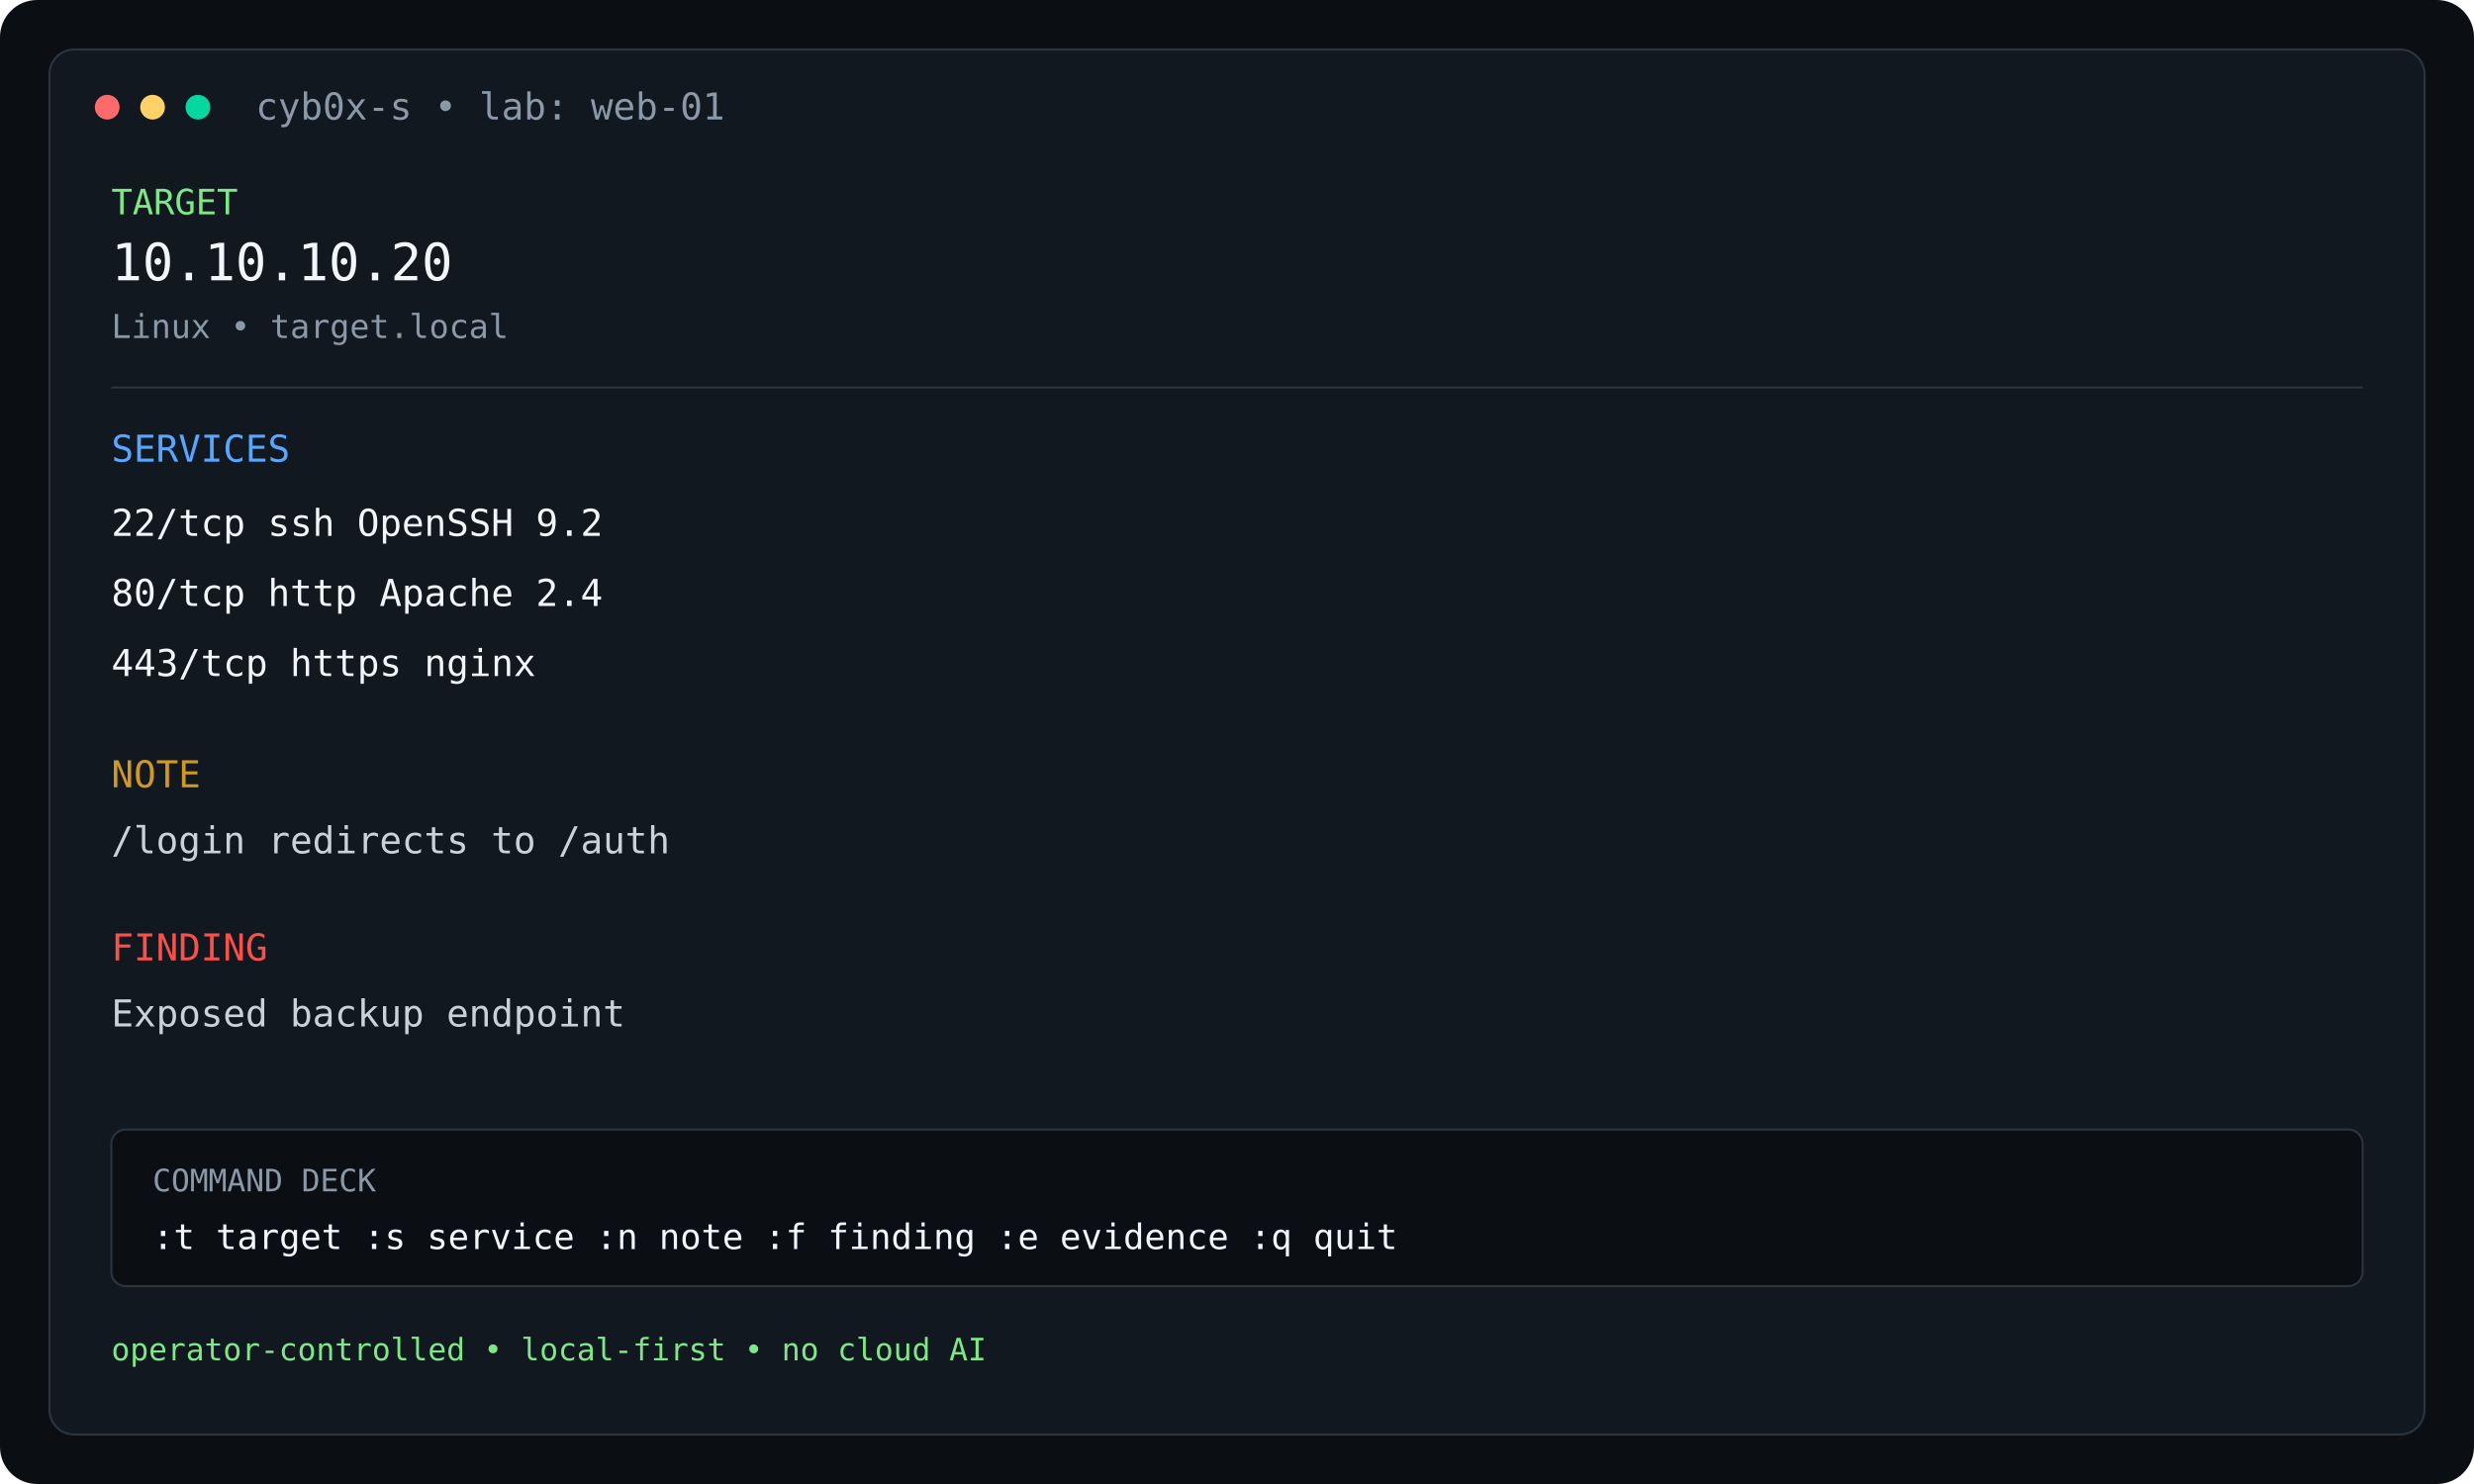
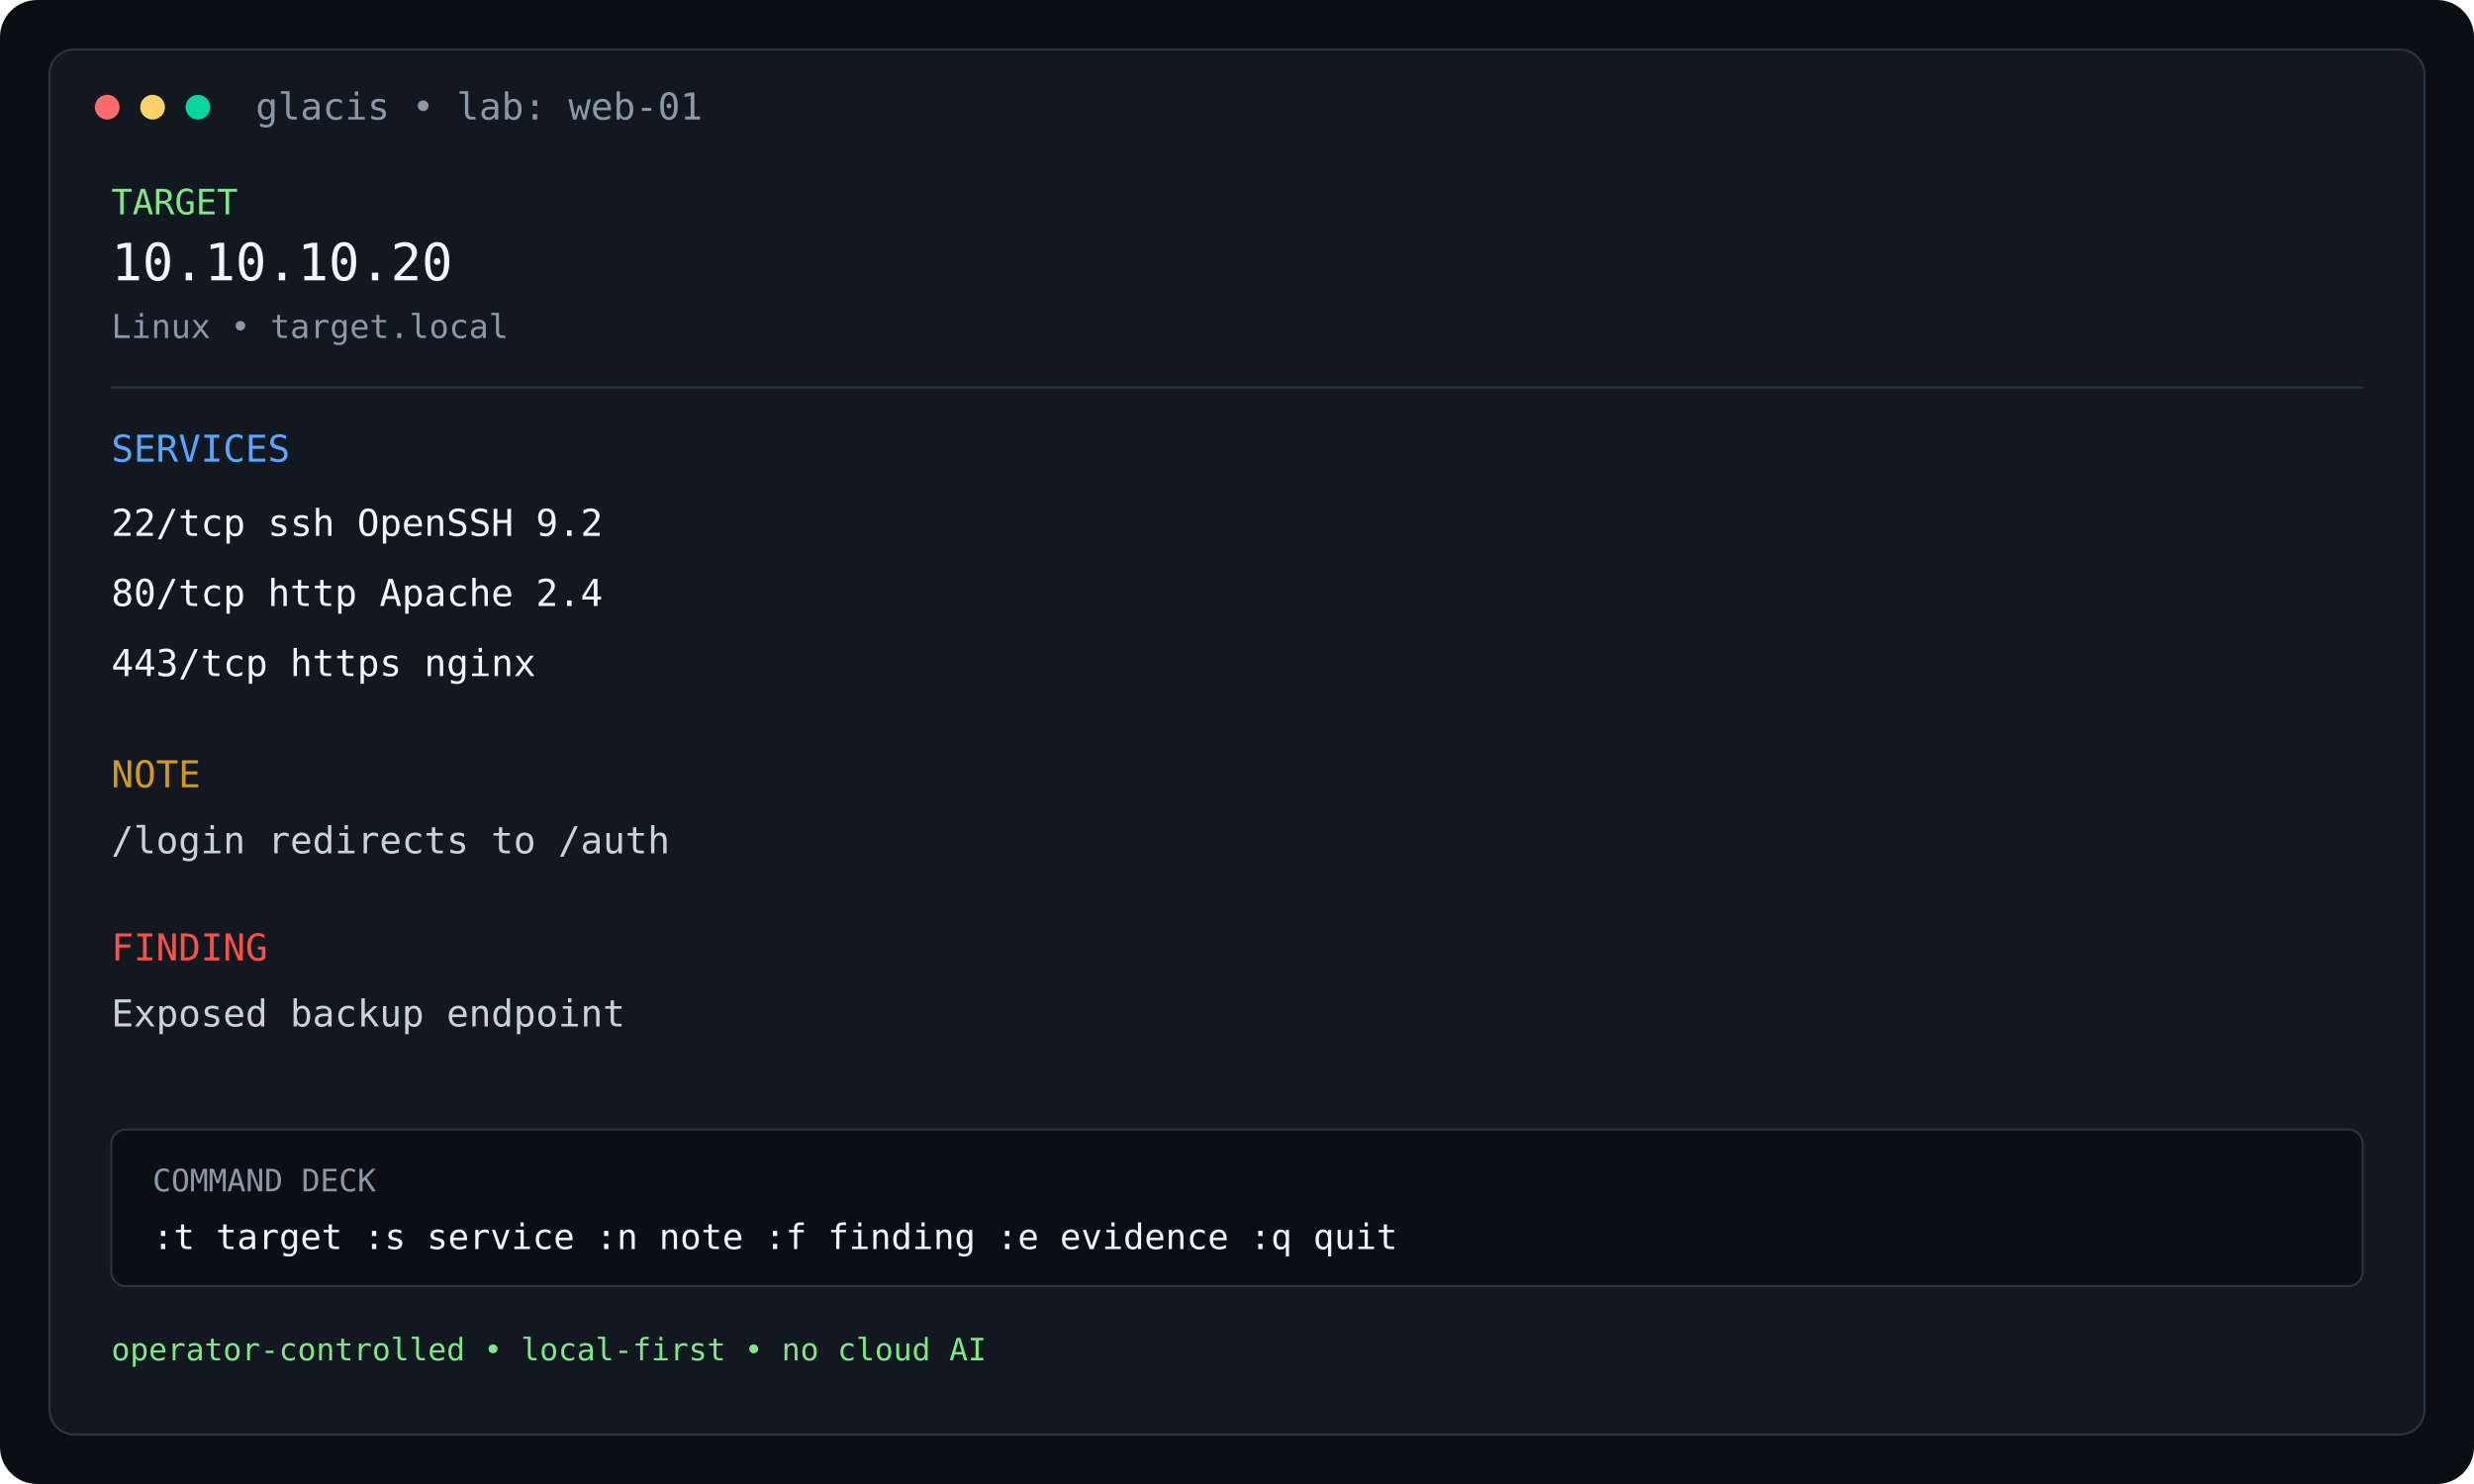
<svg xmlns="http://www.w3.org/2000/svg" width="1200" height="720" viewBox="0 0 1200 720">
  <rect width="1200" height="720" rx="18" fill="#0b0f14" />
  <rect x="24" y="24" width="1152" height="672" rx="12" fill="#111820" stroke="#2b3540" />
  <circle cx="52" cy="52" r="6" fill="#ff6b6b" />
  <circle cx="74" cy="52" r="6" fill="#ffd166" />
  <circle cx="96" cy="52" r="6" fill="#06d6a0" />
-   <text x="124" y="58" fill="#8b98a7" font-family="monospace" font-size="18">cyb0x-s  •  lab: web-01</text>
+   <text x="124" y="58" fill="#8b98a7" font-family="monospace" font-size="18">glacis  •  lab: web-01</text>
  <text x="54" y="104" fill="#7ee787" font-family="monospace" font-size="17">TARGET</text>
  <text x="54" y="136" fill="#f0f6fc" font-family="monospace" font-size="25">10.10.10.20</text>
  <text x="54" y="164" fill="#8b98a7" font-family="monospace" font-size="16">Linux  •  target.local</text>
  <line x1="54" y1="188" x2="1146" y2="188" stroke="#2b3540" />
  <text x="54" y="224" fill="#58a6ff" font-family="monospace" font-size="18">SERVICES</text>
  <text x="54" y="260" fill="#f0f6fc" font-family="monospace" font-size="18">22/tcp   ssh     OpenSSH 9.2</text>
  <text x="54" y="294" fill="#f0f6fc" font-family="monospace" font-size="18">80/tcp   http    Apache 2.4</text>
  <text x="54" y="328" fill="#f0f6fc" font-family="monospace" font-size="18">443/tcp  https   nginx</text>
  <text x="54" y="382" fill="#d29922" font-family="monospace" font-size="18">NOTE</text>
  <text x="54" y="414" fill="#c9d1d9" font-family="monospace" font-size="18">/login redirects to /auth</text>
  <text x="54" y="466" fill="#f85149" font-family="monospace" font-size="18">FINDING</text>
  <text x="54" y="498" fill="#c9d1d9" font-family="monospace" font-size="18">Exposed backup endpoint</text>
  <rect x="54" y="548" width="1092" height="76" rx="7" fill="#0b0f14" stroke="#2b3540" />
  <text x="74" y="578" fill="#8b98a7" font-family="monospace" font-size="15">COMMAND DECK</text>
  <text x="74" y="606" fill="#f0f6fc" font-family="monospace" font-size="17">:t target   :s service   :n note   :f finding   :e evidence   :q quit</text>
  <text x="54" y="660" fill="#7ee787" font-family="monospace" font-size="15">operator-controlled • local-first • no cloud AI</text>
</svg>
